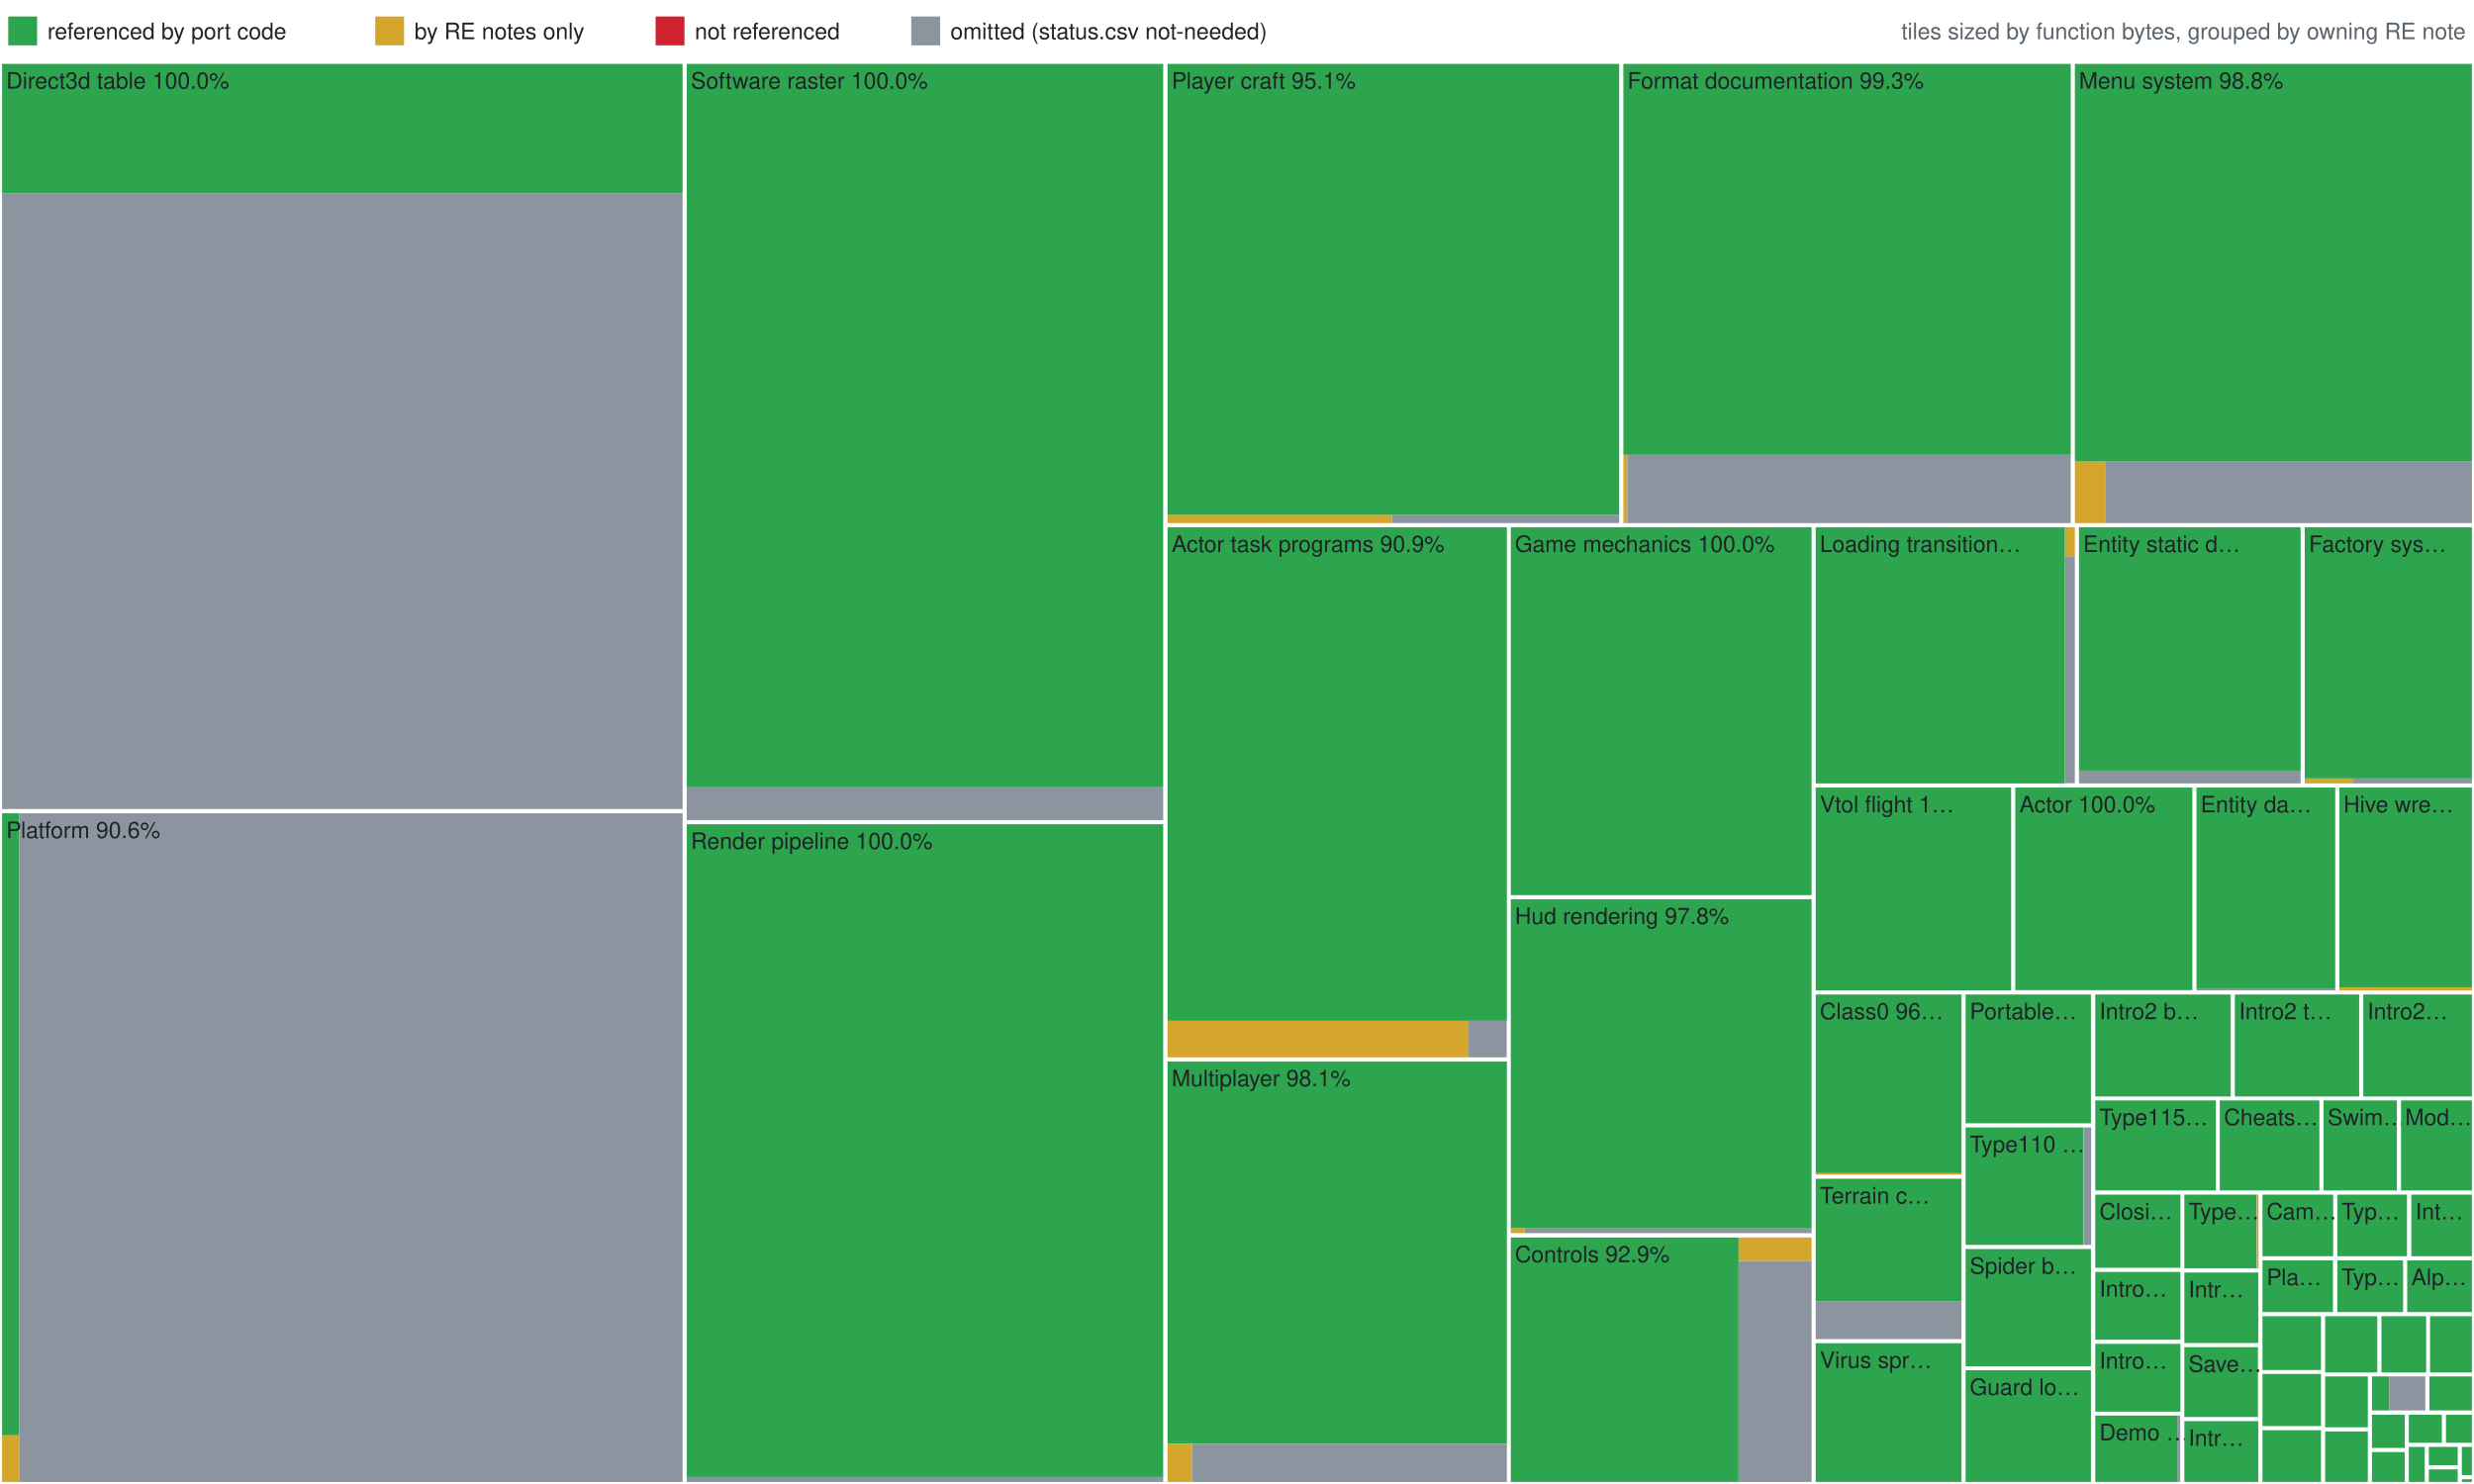
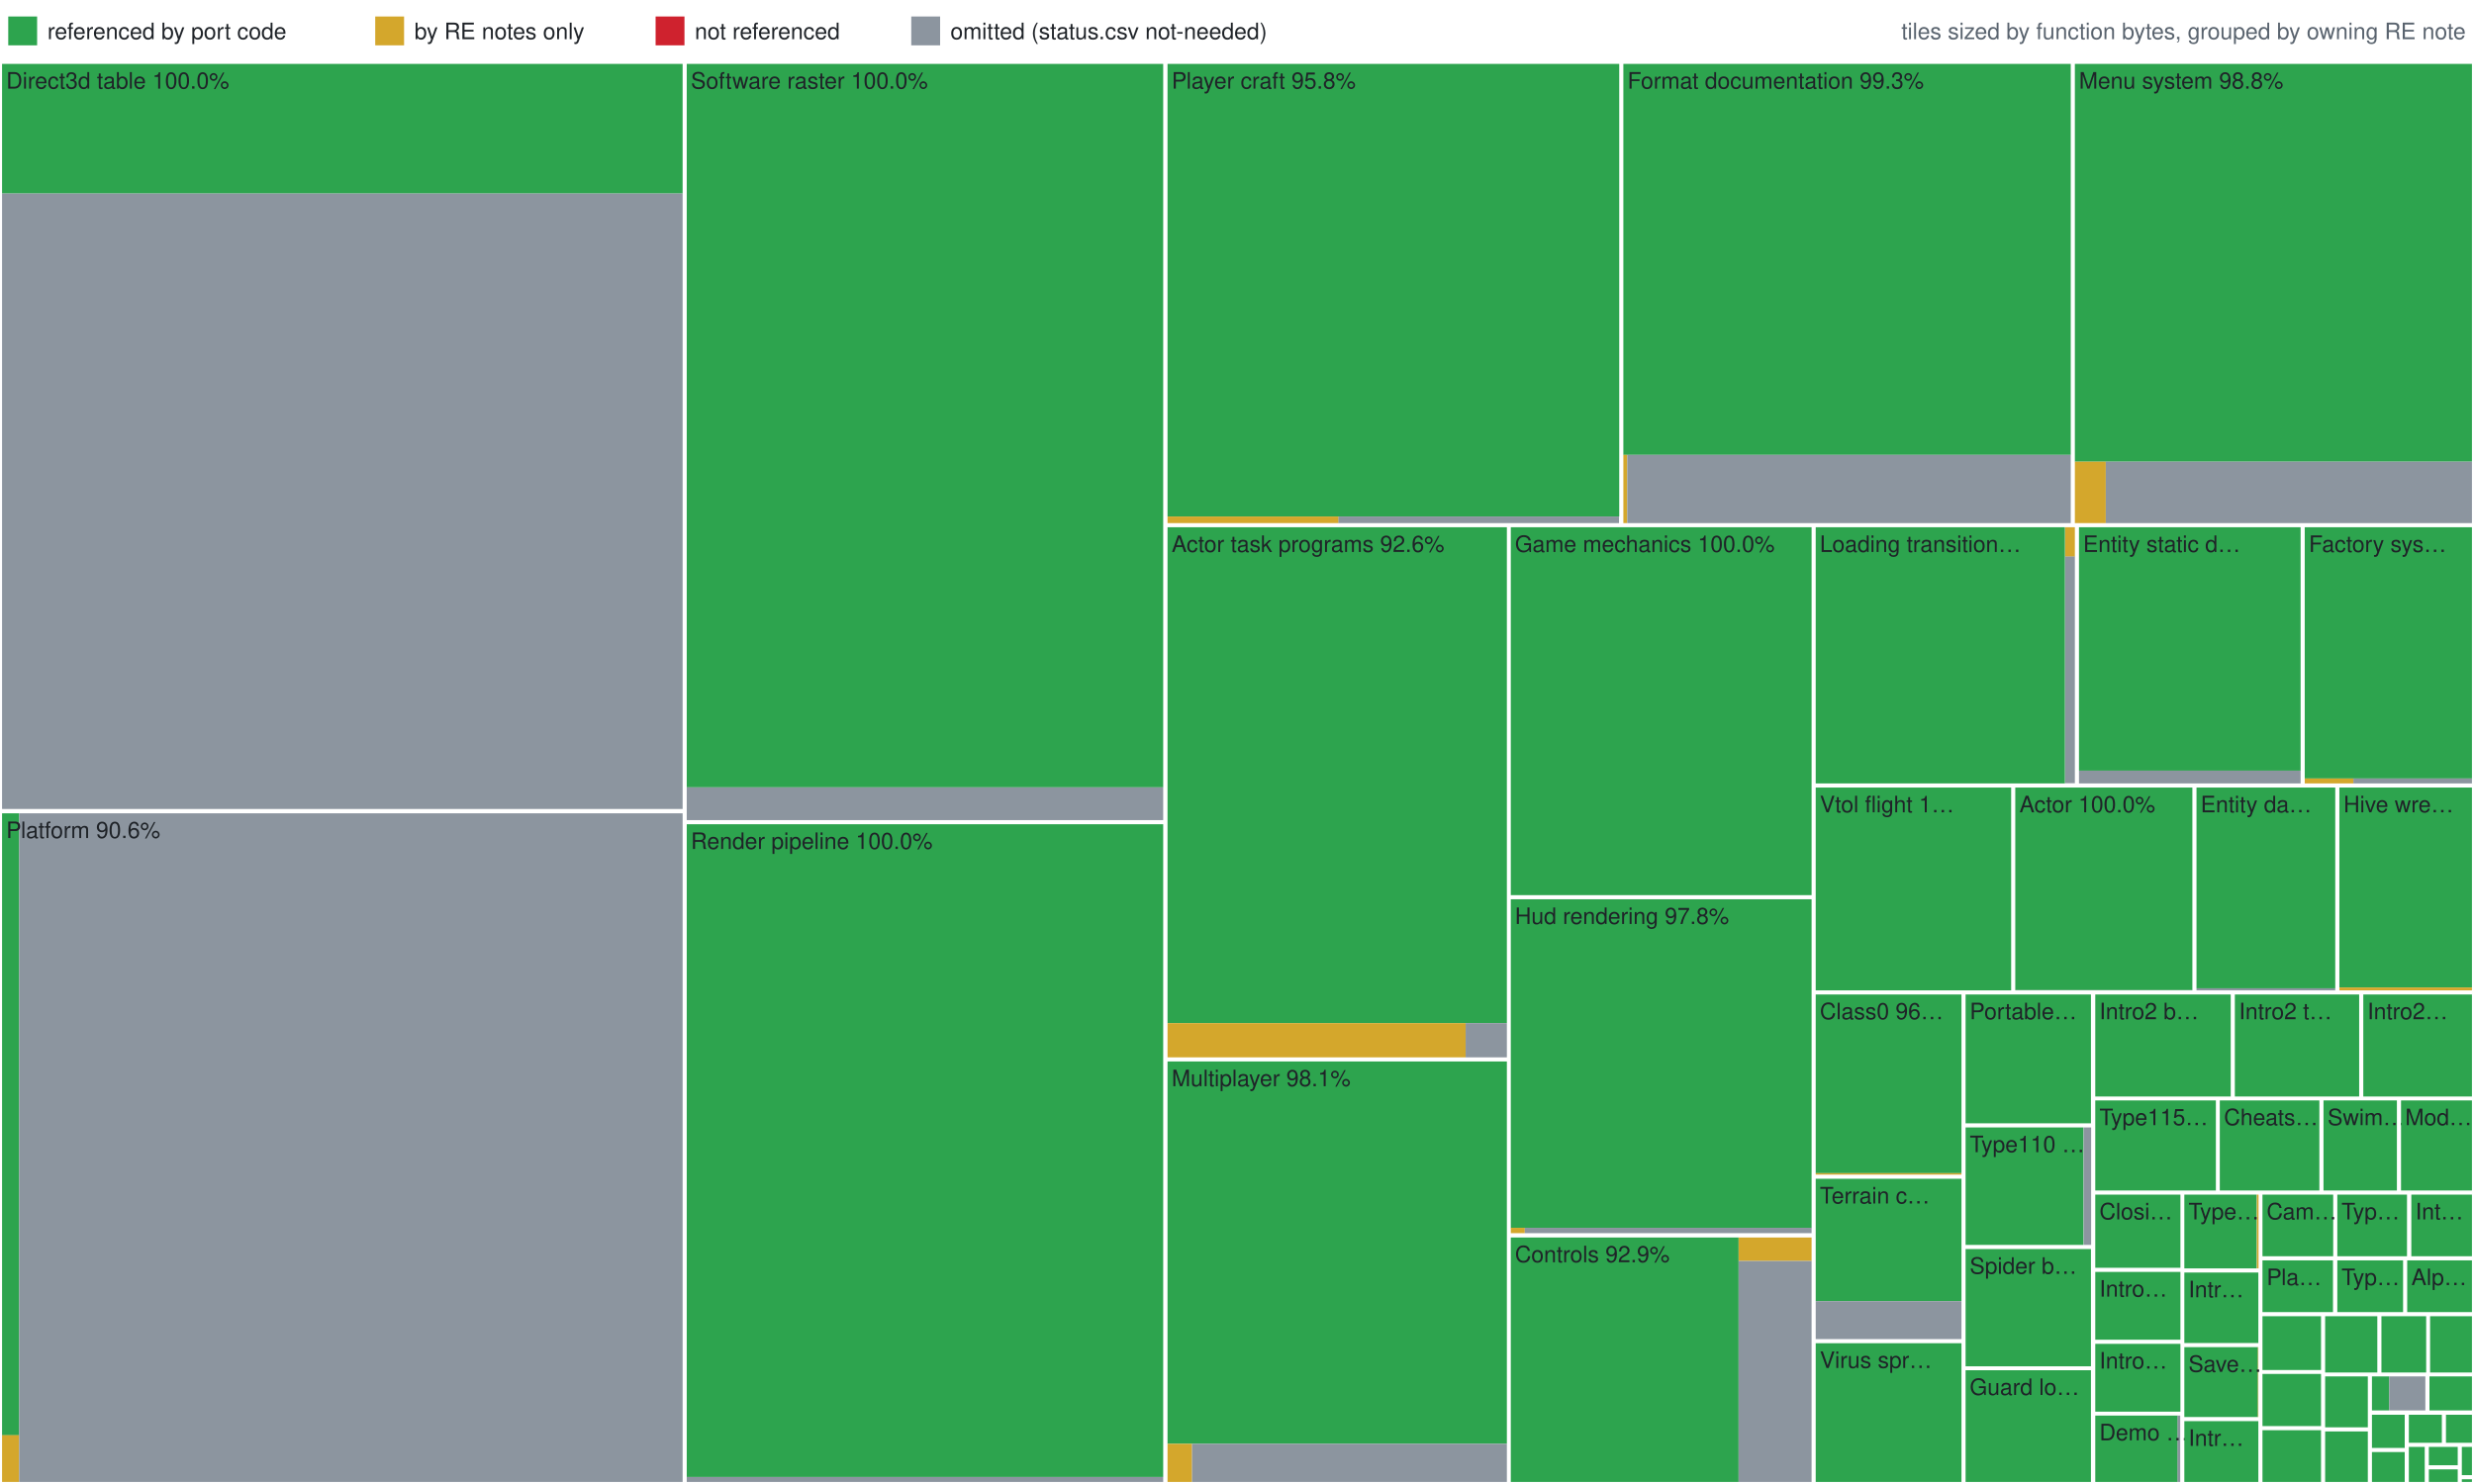
<svg xmlns="http://www.w3.org/2000/svg" width="1200" height="720" viewBox="0 0 1200 720" font-family="Segoe UI, Helvetica, Arial, sans-serif" font-size="11">
  <rect width="1200" height="720" fill="#ffffff" />
  <rect x="4" y="8" width="14" height="14" fill="#2da44e" />
  <text x="23" y="19" fill="#1f2328">referenced by port code</text>
  <rect x="182" y="8" width="14" height="14" fill="#d4a72c" />
  <text x="201" y="19" fill="#1f2328">by RE notes only</text>
  <rect x="318" y="8" width="14" height="14" fill="#cf222e" />
  <text x="337" y="19" fill="#1f2328">not referenced</text>
  <rect x="442" y="8" width="14" height="14" fill="#8c959f" />
  <text x="461" y="19" fill="#1f2328">omitted (status.csv not-needed)</text>
  <text x="1196" y="19" fill="#59636e" text-anchor="end">tiles sized by function bytes, grouped by owning RE note</text>
  <g>
    <rect x="1" y="31" width="330.1" height="62.9" fill="#2da44e" />
    <rect x="1" y="93.9" width="330.1" height="298.6" fill="#8c959f" />
    <text x="3" y="43" fill="#1f2328">Direct3d table 100.0%</text>
  </g>
  <g>
    <rect x="1" y="394.6" width="8.3" height="301.8" fill="#2da44e" />
    <rect x="1" y="696.3" width="8.3" height="22.7" fill="#d4a72c" />
    <rect x="9.3" y="394.6" width="321.8" height="324.4" fill="#8c959f" />
    <text x="3" y="406.6" fill="#1f2328">Platform 90.6%</text>
  </g>
  <g>
    <rect x="333.1" y="31" width="231.1" height="351" fill="#2da44e" />
    <rect x="333.1" y="382" width="231.1" height="15.9" fill="#8c959f" />
    <text x="335.1" y="43" fill="#1f2328">Software raster 100.0%</text>
  </g>
  <g>
    <rect x="333.1" y="399.9" width="231.1" height="316.7" fill="#2da44e" />
    <rect x="333.1" y="716.6" width="231.1" height="2.4" fill="#8c959f" />
    <text x="335.1" y="411.9" fill="#1f2328">Render pipeline 100.0%</text>
  </g>
  <g>
-     <rect x="566.3" y="31" width="219.1" height="218.9" fill="#2da44e" />
-     <rect x="566.3" y="249.9" width="108.8" height="3.9" fill="#d4a72c" />
-     <rect x="675.1" y="249.9" width="110.3" height="3.9" fill="#8c959f" />
-     <text x="568.3" y="43" fill="#1f2328">Player craft 95.1%</text>
+     <rect x="566.3" y="31" width="219.1" height="219.6" fill="#2da44e" />
+     <rect x="566.3" y="250.6" width="83" height="3.2" fill="#d4a72c" />
+     <rect x="649.2" y="250.6" width="136.1" height="3.2" fill="#8c959f" />
+     <text x="568.3" y="43" fill="#1f2328">Player craft 95.8%</text>
  </g>
  <g>
    <rect x="787.4" y="31" width="217" height="189.7" fill="#2da44e" />
    <rect x="787.4" y="220.7" width="1.9" height="33.1" fill="#d4a72c" />
    <rect x="789.3" y="220.7" width="215.1" height="33.1" fill="#8c959f" />
    <text x="789.4" y="43" fill="#1f2328">Format documentation 99.3%</text>
  </g>
  <g>
    <rect x="1006.4" y="31" width="192.6" height="193" fill="#2da44e" />
    <rect x="1006.4" y="224" width="15" height="29.8" fill="#d4a72c" />
    <rect x="1021.4" y="224" width="177.6" height="29.8" fill="#8c959f" />
    <text x="1008.4" y="43" fill="#1f2328">Menu system 98.8%</text>
  </g>
  <g>
-     <rect x="566.3" y="255.8" width="164.6" height="239.5" fill="#2da44e" />
-     <rect x="566.3" y="495.3" width="145.9" height="17.7" fill="#d4a72c" />
-     <rect x="712.1" y="495.3" width="18.7" height="17.7" fill="#8c959f" />
-     <text x="568.3" y="267.8" fill="#1f2328">Actor task programs 90.9%</text>
+     <rect x="566.3" y="255.8" width="164.6" height="240.6" fill="#2da44e" />
+     <rect x="566.3" y="496.4" width="144.6" height="16.6" fill="#d4a72c" />
+     <rect x="710.9" y="496.4" width="20" height="16.6" fill="#8c959f" />
+     <text x="568.3" y="267.8" fill="#1f2328">Actor task programs 92.6%</text>
  </g>
  <g>
    <rect x="566.3" y="515" width="164.6" height="185.5" fill="#2da44e" />
    <rect x="566.3" y="700.5" width="11.9" height="18.5" fill="#d4a72c" />
    <rect x="578.2" y="700.5" width="152.7" height="18.5" fill="#8c959f" />
    <text x="568.3" y="527" fill="#1f2328">Multiplayer 98.1%</text>
  </g>
  <g>
    <rect x="732.8" y="255.8" width="145.9" height="178.5" fill="#2da44e" />
    <text x="734.8" y="267.8" fill="#1f2328">Game mechanics 100.0%</text>
  </g>
  <g>
    <rect x="732.8" y="436.3" width="145.9" height="159.5" fill="#2da44e" />
    <rect x="732.8" y="595.7" width="6.8" height="2.6" fill="#d4a72c" />
    <rect x="739.6" y="595.7" width="139.1" height="2.6" fill="#8c959f" />
    <text x="734.8" y="448.3" fill="#1f2328">Hud rendering 97.8%</text>
  </g>
  <g>
    <rect x="732.8" y="600.4" width="110.5" height="118.6" fill="#2da44e" />
    <rect x="843.3" y="600.4" width="35.4" height="11.4" fill="#d4a72c" />
    <rect x="843.3" y="611.8" width="35.4" height="107.2" fill="#8c959f" />
    <text x="734.8" y="612.4" fill="#1f2328">Controls 92.9%</text>
  </g>
  <g>
    <rect x="880.7" y="255.8" width="120.9" height="124.3" fill="#2da44e" />
    <rect x="1001.7" y="255.8" width="4.7" height="14.3" fill="#d4a72c" />
    <rect x="1001.7" y="270" width="4.7" height="110" fill="#8c959f" />
    <text x="882.7" y="267.8" fill="#1f2328">Loading transition…</text>
  </g>
  <g>
    <rect x="1008.4" y="255.8" width="107.5" height="118.1" fill="#2da44e" />
    <rect x="1008.4" y="373.9" width="107.5" height="6.2" fill="#8c959f" />
    <text x="1010.4" y="267.8" fill="#1f2328">Entity static d…</text>
  </g>
  <g>
    <rect x="1117.9" y="255.8" width="81.1" height="121.9" fill="#2da44e" />
    <rect x="1117.9" y="377.7" width="23.7" height="2.4" fill="#d4a72c" />
    <rect x="1141.5" y="377.7" width="57.5" height="2.4" fill="#8c959f" />
    <text x="1119.9" y="267.8" fill="#1f2328">Factory sys…</text>
  </g>
  <g>
    <rect x="880.7" y="382.1" width="94.8" height="98.4" fill="#2da44e" />
    <text x="882.7" y="394.1" fill="#1f2328">Vtol flight 1…</text>
  </g>
  <g>
    <rect x="977.5" y="382.1" width="85.9" height="98.3" fill="#2da44e" />
    <rect x="977.5" y="480.4" width="85.9" height="0.1" fill="#8c959f" />
    <text x="979.5" y="394.1" fill="#1f2328">Actor 100.0%</text>
  </g>
  <g>
    <rect x="1065.4" y="382.1" width="67.3" height="97.4" fill="#2da44e" />
    <rect x="1065.4" y="479.5" width="67.3" height="1" fill="#8c959f" />
    <text x="1067.4" y="394.1" fill="#1f2328">Entity da…</text>
  </g>
  <g>
    <rect x="1134.7" y="382.1" width="64.3" height="97" fill="#2da44e" />
    <rect x="1134.7" y="479.1" width="64.3" height="1.4" fill="#d4a72c" />
    <text x="1136.7" y="394.1" fill="#1f2328">Hive wre…</text>
  </g>
  <g>
    <rect x="880.7" y="482.5" width="70.7" height="86.7" fill="#2da44e" />
    <rect x="880.7" y="569.2" width="70.7" height="0.7" fill="#d4a72c" />
    <text x="882.7" y="494.5" fill="#1f2328">Class0 96…</text>
  </g>
  <g>
    <rect x="880.7" y="571.9" width="70.7" height="59.4" fill="#2da44e" />
    <rect x="880.7" y="631.3" width="70.7" height="18.4" fill="#8c959f" />
    <text x="882.7" y="583.9" fill="#1f2328">Terrain c…</text>
  </g>
  <g>
    <rect x="880.7" y="651.7" width="70.7" height="67.3" fill="#2da44e" />
    <text x="882.7" y="663.7" fill="#1f2328">Virus spr…</text>
  </g>
  <g>
    <rect x="953.4" y="482.5" width="60.8" height="62.5" fill="#2da44e" />
    <text x="955.4" y="494.5" fill="#1f2328">Portable…</text>
  </g>
  <g>
    <rect x="953.4" y="547" width="57.2" height="57" fill="#2da44e" />
    <rect x="1010.7" y="547" width="3.6" height="57" fill="#8c959f" />
    <text x="955.4" y="559" fill="#1f2328">Type110 …</text>
  </g>
  <g>
    <rect x="953.4" y="606" width="60.8" height="56.9" fill="#2da44e" />
    <text x="955.4" y="618" fill="#1f2328">Spider b…</text>
  </g>
  <g>
    <rect x="953.4" y="664.8" width="60.8" height="54.2" fill="#2da44e" />
    <text x="955.4" y="676.8" fill="#1f2328">Guard lo…</text>
  </g>
  <g>
    <rect x="1016.3" y="482.5" width="65.7" height="49.5" fill="#2da44e" />
    <text x="1018.3" y="494.5" fill="#1f2328">Intro2 b…</text>
  </g>
  <g>
    <rect x="1084" y="482.5" width="60.3" height="49.5" fill="#2da44e" />
    <text x="1086" y="494.5" fill="#1f2328">Intro2 t…</text>
  </g>
  <g>
    <rect x="1146.3" y="482.5" width="52.7" height="49.5" fill="#2da44e" />
    <text x="1148.3" y="494.5" fill="#1f2328">Intro2…</text>
  </g>
  <g>
    <rect x="1016.3" y="533.9" width="58.5" height="43.7" fill="#2da44e" />
    <text x="1018.3" y="545.9" fill="#1f2328">Type115…</text>
  </g>
  <g>
    <rect x="1076.7" y="533.9" width="48.3" height="43.7" fill="#2da44e" />
    <text x="1078.7" y="545.9" fill="#1f2328">Cheats…</text>
  </g>
  <g>
    <rect x="1127" y="533.9" width="35.6" height="43.7" fill="#2da44e" />
    <text x="1129" y="545.9" fill="#1f2328">Swim…</text>
  </g>
  <g>
    <rect x="1164.6" y="533.9" width="34.4" height="43.7" fill="#2da44e" />
    <text x="1166.6" y="545.9" fill="#1f2328">Mod…</text>
  </g>
  <g>
    <rect x="1016.3" y="579.6" width="41.3" height="35.5" fill="#2da44e" />
    <text x="1018.3" y="591.6" fill="#1f2328">Closi…</text>
  </g>
  <g>
    <rect x="1016.3" y="617.1" width="41.3" height="32.9" fill="#2da44e" />
    <text x="1018.3" y="629.1" fill="#1f2328">Intro…</text>
  </g>
  <g>
    <rect x="1016.3" y="652" width="41.3" height="32.9" fill="#2da44e" />
    <text x="1018.3" y="664" fill="#1f2328">Intro…</text>
  </g>
  <g>
    <rect x="1016.3" y="686.8" width="40" height="32.2" fill="#2da44e" />
    <rect x="1056.2" y="686.8" width="1.3" height="32.2" fill="#8c959f" />
    <text x="1018.3" y="698.8" fill="#1f2328">Demo …</text>
  </g>
  <g>
    <rect x="1059.5" y="579.6" width="35.1" height="35.8" fill="#2da44e" />
    <rect x="1094.7" y="579.6" width="0.8" height="35.8" fill="#d4a72c" />
    <text x="1061.5" y="591.6" fill="#1f2328">Type…</text>
  </g>
  <g>
    <rect x="1059.5" y="617.4" width="35.9" height="34.2" fill="#2da44e" />
    <text x="1061.5" y="629.4" fill="#1f2328">Intr…</text>
  </g>
  <g>
    <rect x="1059.5" y="653.6" width="35.7" height="33.9" fill="#2da44e" />
    <rect x="1095.2" y="653.6" width="0.2" height="33.9" fill="#d4a72c" />
    <text x="1061.5" y="665.6" fill="#1f2328">Save…</text>
  </g>
  <g>
    <rect x="1059.5" y="689.5" width="35.9" height="29.5" fill="#2da44e" />
    <text x="1061.5" y="701.5" fill="#1f2328">Intr…</text>
  </g>
  <g>
    <rect x="1097.4" y="579.6" width="34.3" height="29.9" fill="#2da44e" />
    <text x="1099.4" y="591.6" fill="#1f2328">Cam…</text>
  </g>
  <g>
    <rect x="1133.7" y="579.6" width="33.8" height="29.9" fill="#2da44e" />
    <text x="1135.7" y="591.6" fill="#1f2328">Typ…</text>
  </g>
  <g>
    <rect x="1169.6" y="579.6" width="29.4" height="29.9" fill="#2da44e" />
    <text x="1171.6" y="591.6" fill="#1f2328">Int…</text>
  </g>
  <g>
    <rect x="1097.4" y="611.5" width="34.2" height="25.1" fill="#2da44e" />
    <text x="1099.4" y="623.5" fill="#1f2328">Pla…</text>
  </g>
  <g>
    <rect x="1133.7" y="611.5" width="31.9" height="25.1" fill="#2da44e" />
    <text x="1135.7" y="623.5" fill="#1f2328">Typ…</text>
  </g>
  <g>
    <rect x="1167.6" y="611.5" width="31.4" height="25.1" fill="#2da44e" />
    <text x="1169.6" y="623.5" fill="#1f2328">Alp…</text>
  </g>
  <g>
    <rect x="1097.4" y="638.6" width="28.4" height="26.1" fill="#2da44e" />
  </g>
  <g>
    <rect x="1097.4" y="666.6" width="28.4" height="25.3" fill="#2da44e" />
  </g>
  <g>
    <rect x="1097.4" y="693.9" width="28.4" height="25.1" fill="#2da44e" />
  </g>
  <g>
    <rect x="1127.8" y="638.6" width="25.3" height="27.3" fill="#2da44e" />
  </g>
  <g>
    <rect x="1155.1" y="638.6" width="21.7" height="27.3" fill="#2da44e" />
  </g>
  <g>
    <rect x="1178.7" y="638.6" width="20.3" height="27.3" fill="#2da44e" />
  </g>
  <g>
    <rect x="1127.8" y="667.8" width="20.7" height="24.7" fill="#2da44e" />
  </g>
  <g>
    <rect x="1127.8" y="694.5" width="20.7" height="24.5" fill="#2da44e" />
  </g>
  <g>
    <rect x="1150.5" y="667.8" width="8.4" height="16.5" fill="#2da44e" />
    <rect x="1158.9" y="667.8" width="17.5" height="16.5" fill="#8c959f" />
  </g>
  <g>
    <rect x="1178.4" y="667.8" width="20.6" height="16.5" fill="#2da44e" />
  </g>
  <g>
    <rect x="1150.5" y="686.4" width="15.9" height="16.1" fill="#2da44e" />
  </g>
  <g>
    <rect x="1150.5" y="704.5" width="15.9" height="14.5" fill="#2da44e" />
  </g>
  <g>
    <rect x="1168.4" y="686.4" width="16" height="13.6" fill="#2da44e" />
  </g>
  <g>
    <rect x="1186.4" y="686.4" width="12.6" height="13.6" fill="#2da44e" />
  </g>
  <g>
    <rect x="1168.4" y="702" width="7.7" height="17" fill="#2da44e" />
  </g>
  <g>
    <rect x="1178.1" y="702" width="14" height="8.9" fill="#2da44e" />
  </g>
  <g>
    <rect x="1178.1" y="712.9" width="14" height="6.1" fill="#2da44e" />
  </g>
  <g>
    <rect x="1194.1" y="702" width="4.9" height="13.7" fill="#2da44e" />
  </g>
  <g>
    <rect x="1194.1" y="717.7" width="4.9" height="1.3" fill="#2da44e" />
  </g>
</svg>
